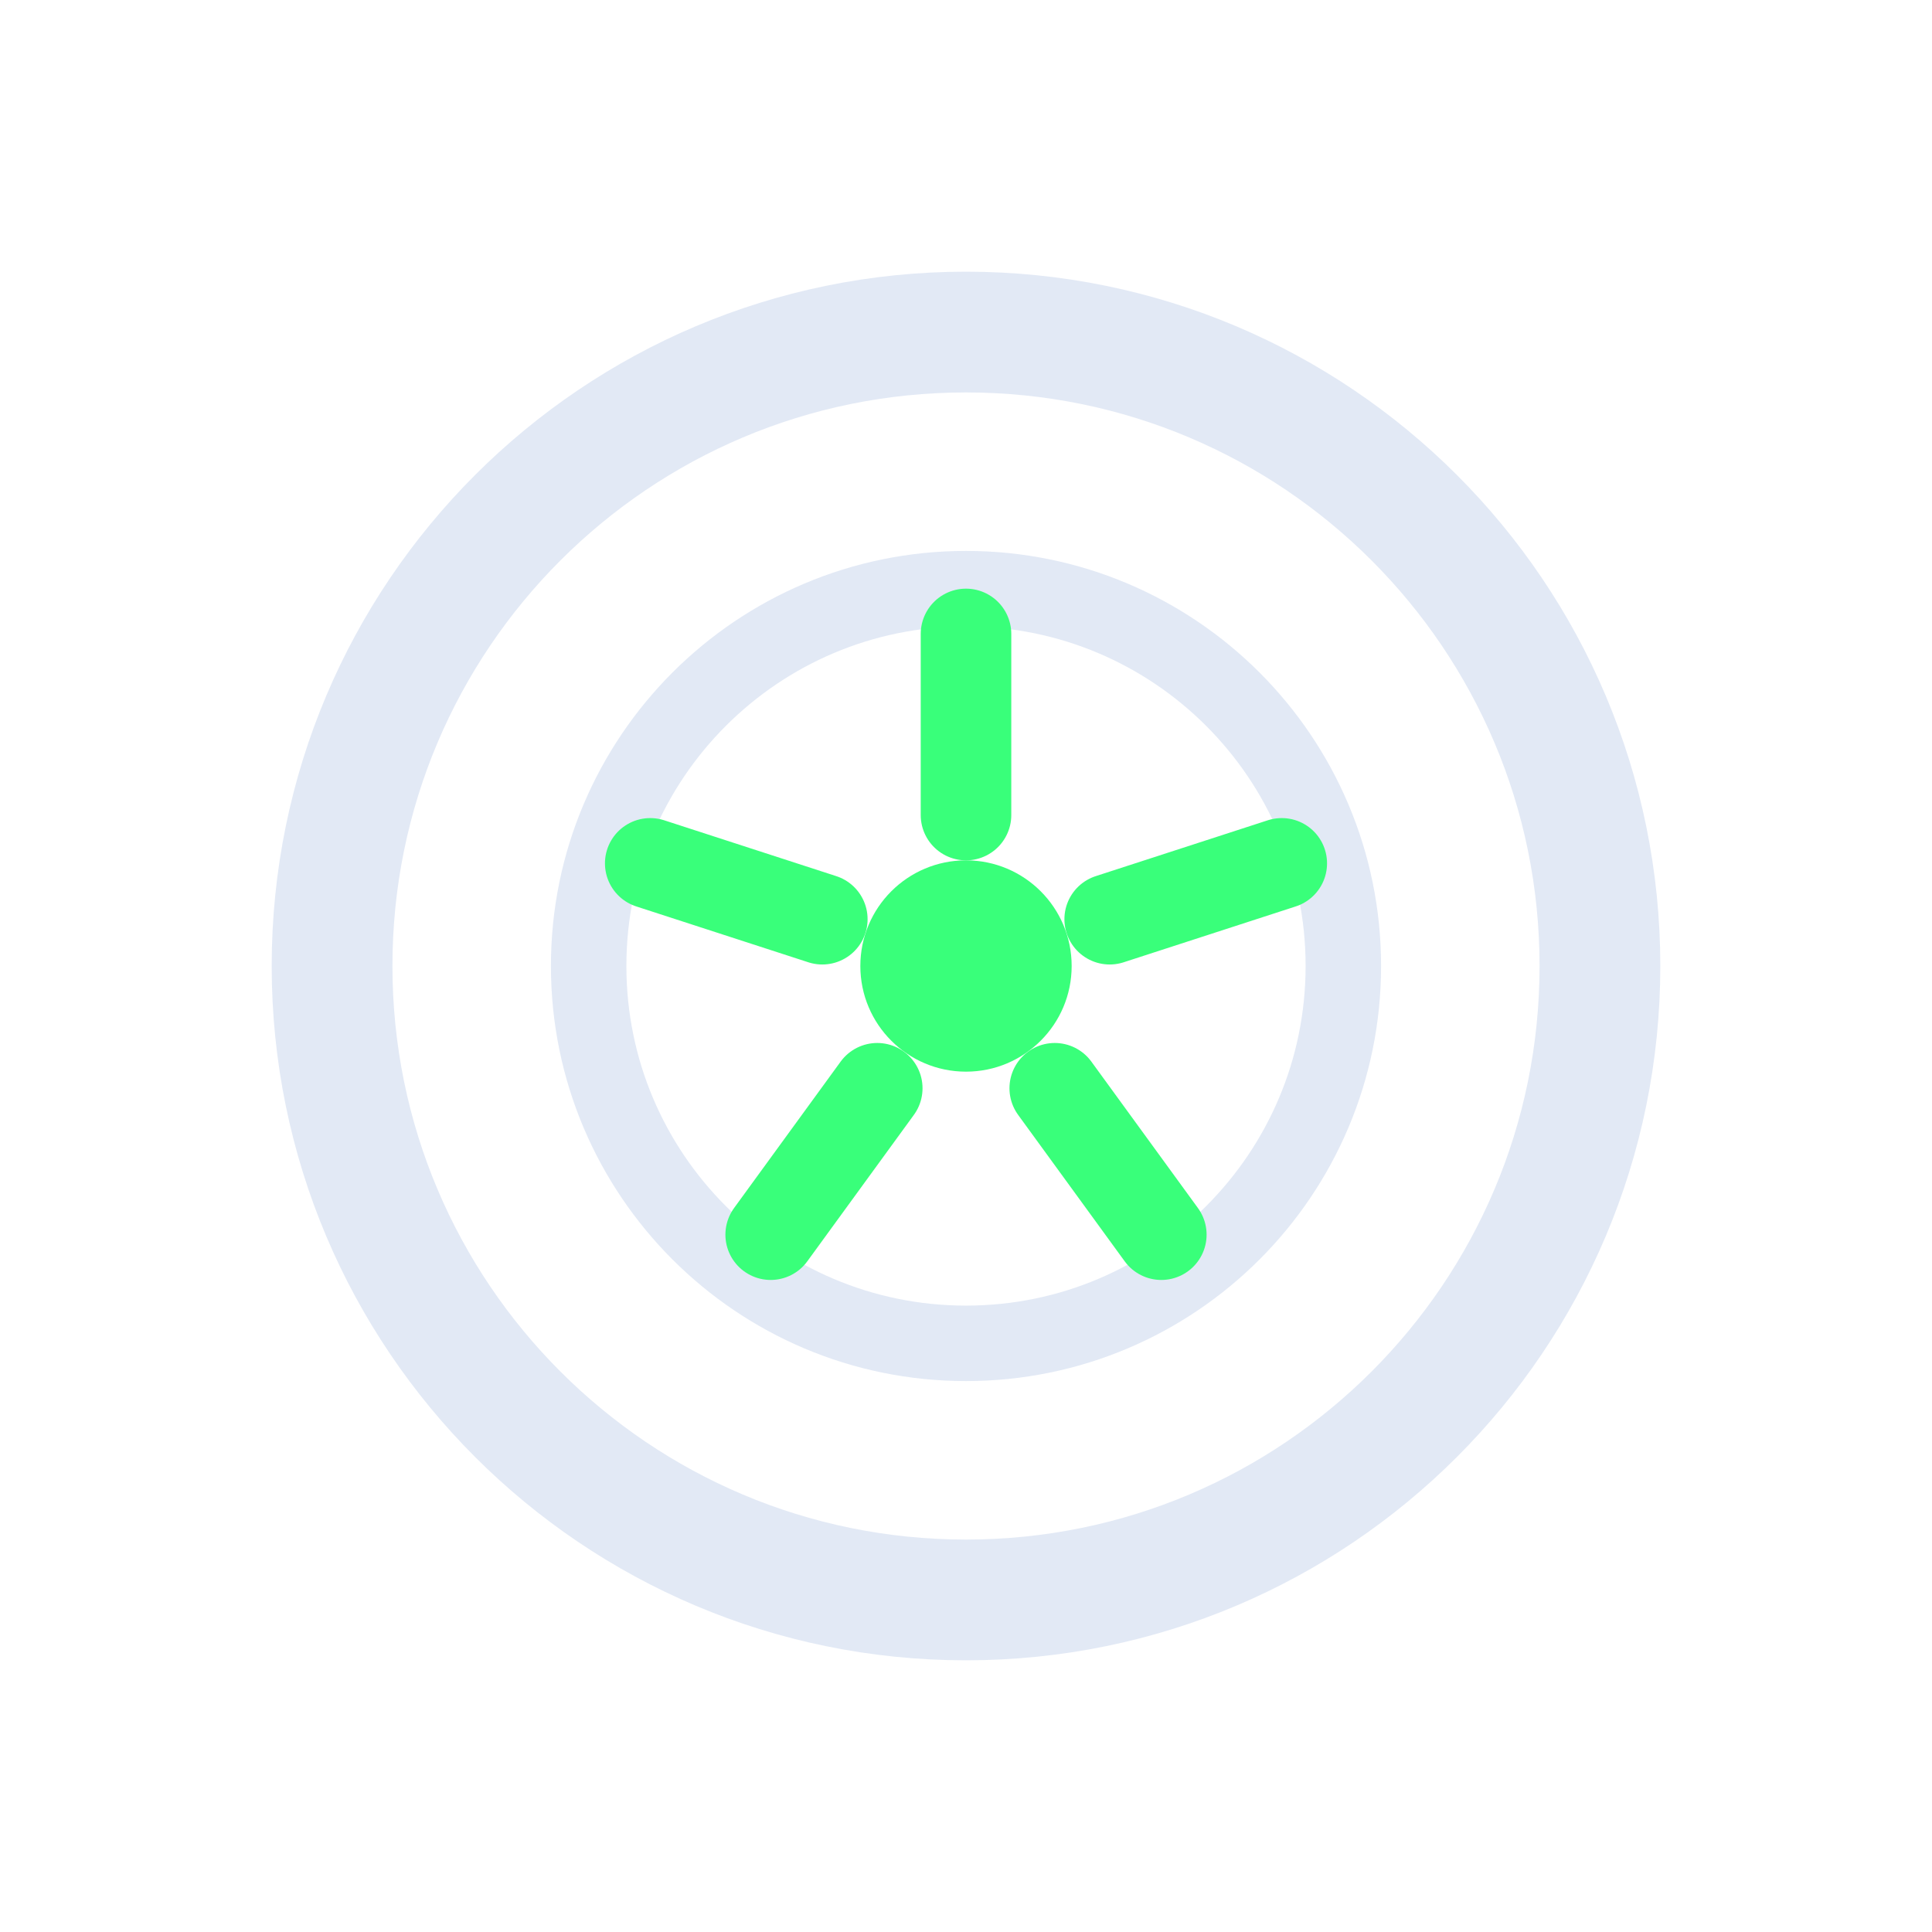
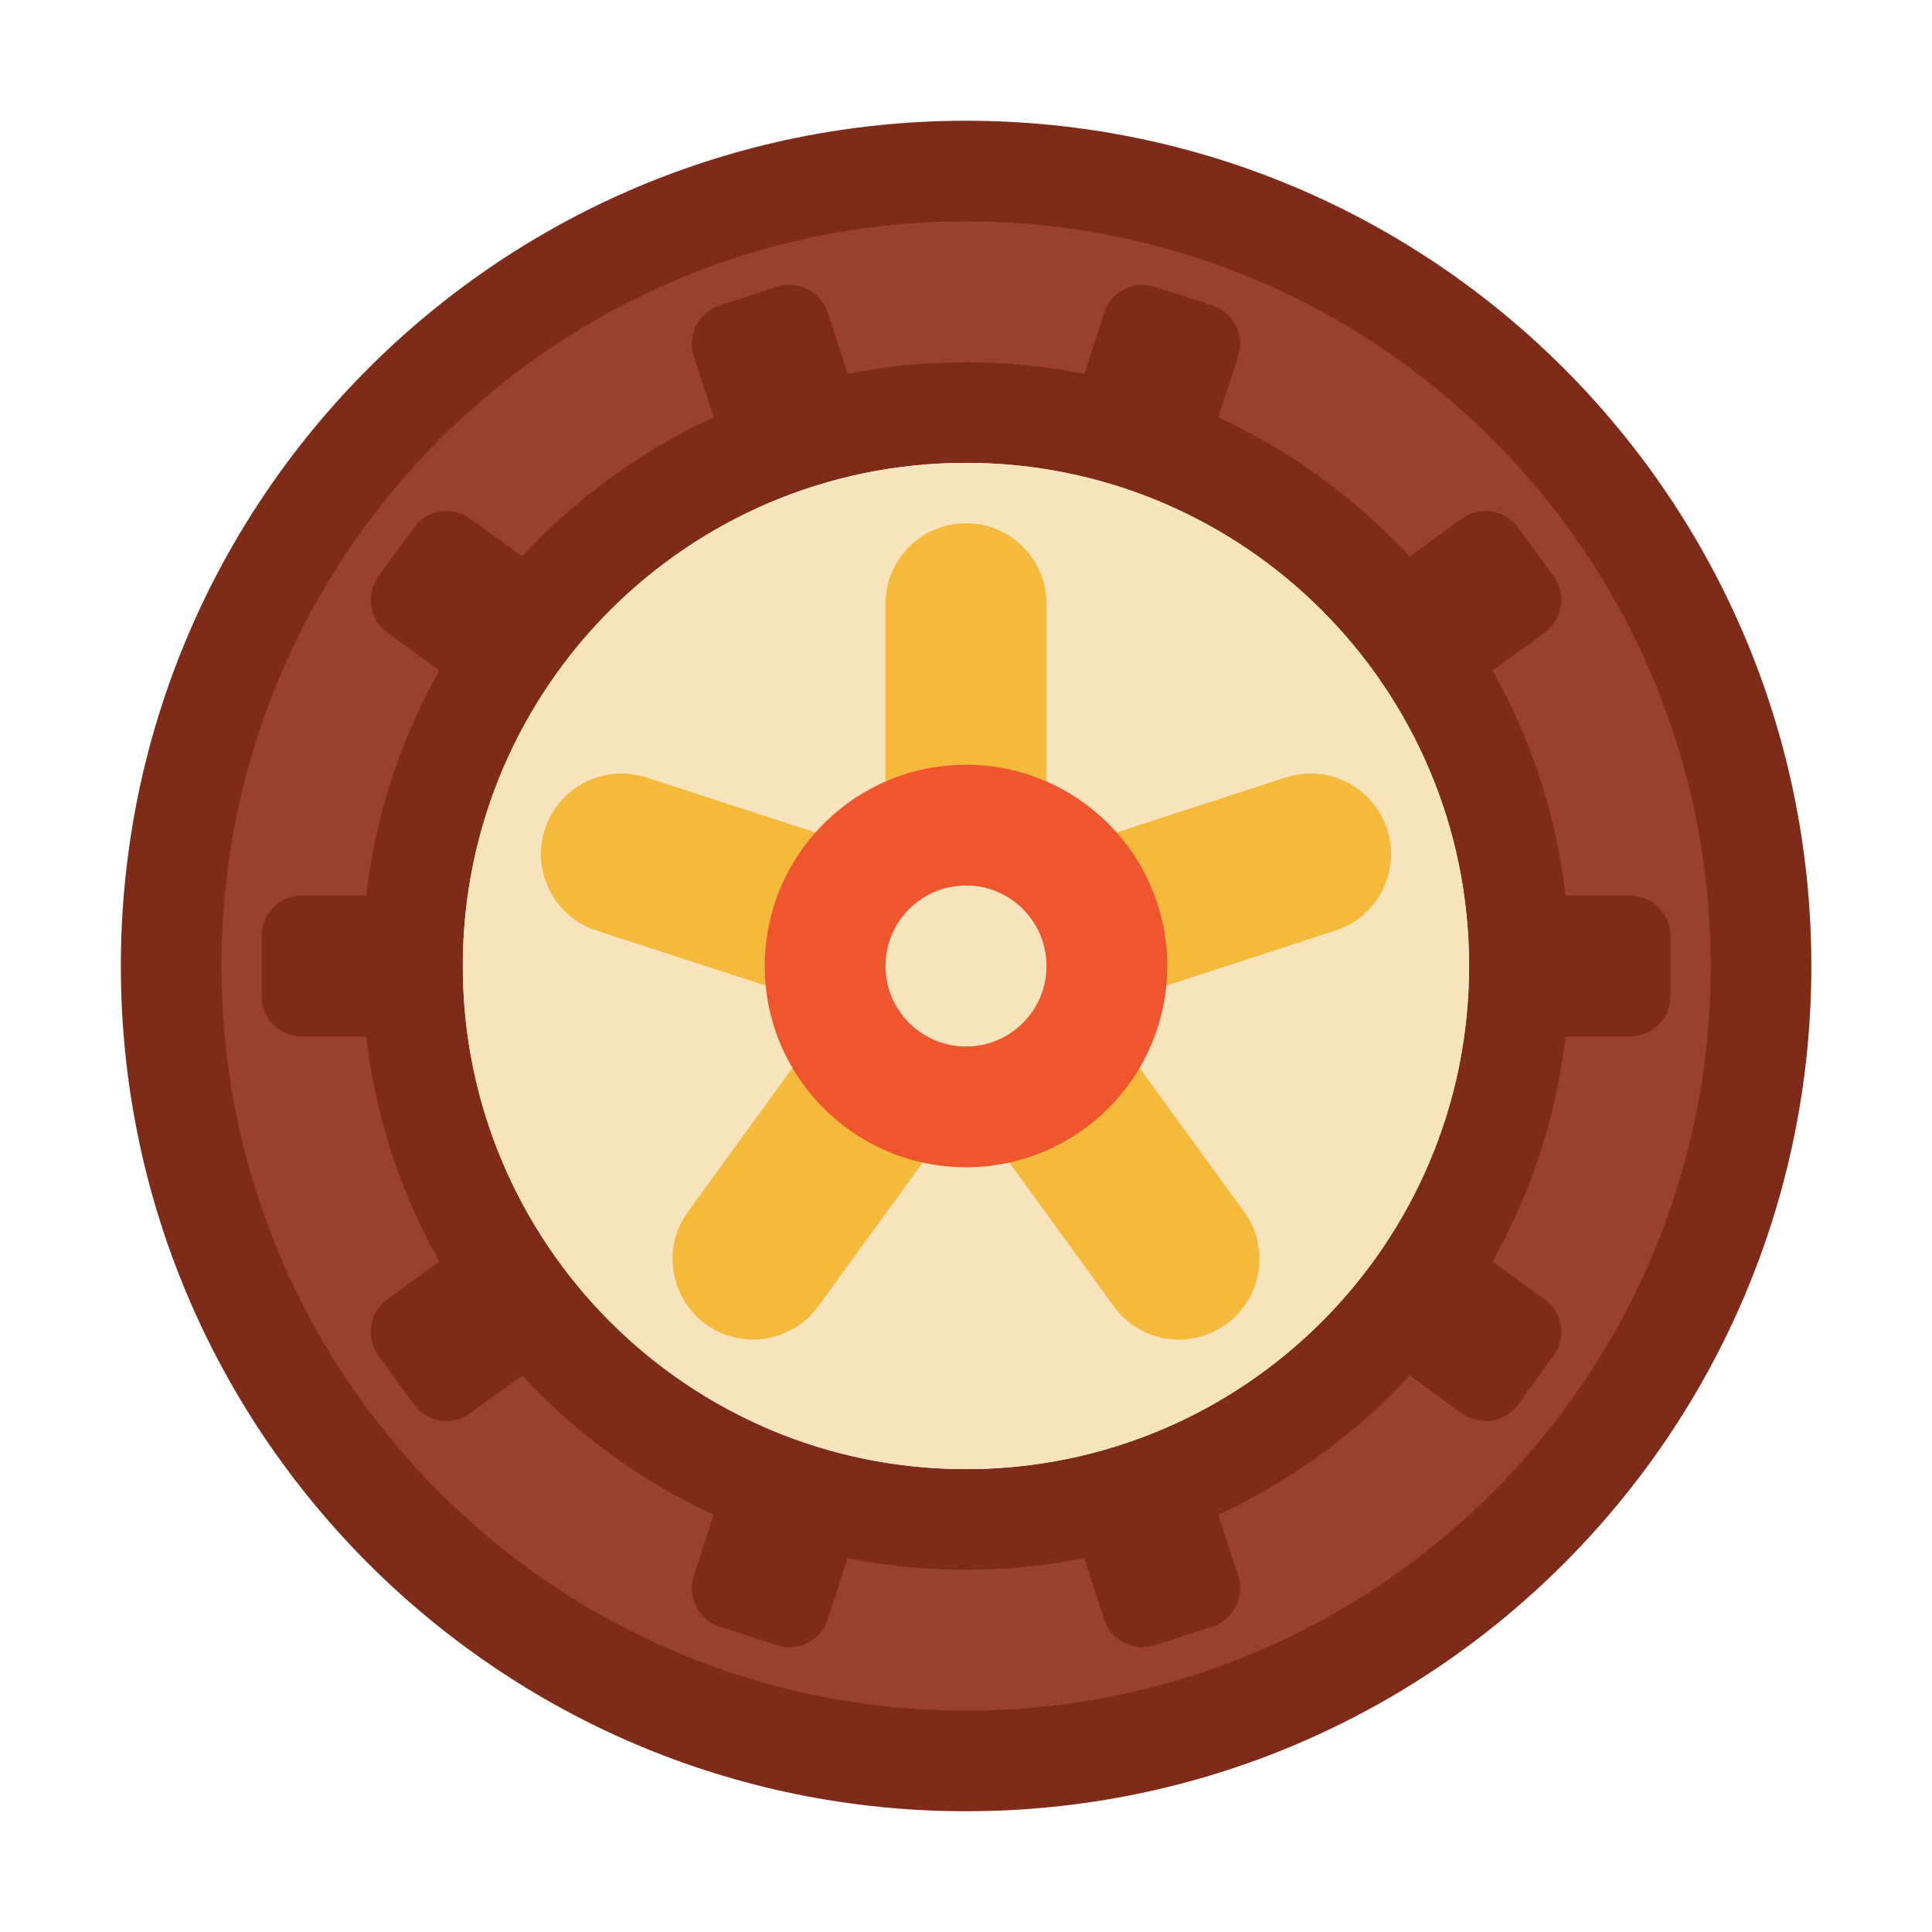
- <svg xmlns="http://www.w3.org/2000/svg" width="64" height="64" viewBox="0 0 64 64" fill="none">
-   <circle cx="32" cy="32" r="21" fill="none" stroke="#E2E9F5" stroke-width="4" />
-   <circle cx="32" cy="32" r="12.5" fill="none" stroke="#E2E9F5" stroke-width="2.5" />
-   <path d="M32 27 L32 21" fill="none" stroke="#39FF7A" stroke-width="3" stroke-linecap="round" stroke-linejoin="round" />
-   <path d="M36.76 30.45 L42.46 28.6" fill="none" stroke="#39FF7A" stroke-width="3" stroke-linecap="round" stroke-linejoin="round" />
-   <path d="M34.94 36.05 L38.47 40.9" fill="none" stroke="#39FF7A" stroke-width="3" stroke-linecap="round" stroke-linejoin="round" />
-   <path d="M29.06 36.05 L25.53 40.9" fill="none" stroke="#39FF7A" stroke-width="3" stroke-linecap="round" stroke-linejoin="round" />
-   <path d="M27.24 30.45 L21.54 28.6" fill="none" stroke="#39FF7A" stroke-width="3" stroke-linecap="round" stroke-linejoin="round" />
-   <circle cx="32" cy="32" r="3.5" fill="#39FF7A" />
+ <svg xmlns="http://www.w3.org/2000/svg" width="96" height="96" viewBox="0 0 96 96" fill="none">
+   <path fill-rule="evenodd" clip-rule="evenodd" d="M48 6 a42 42 0 1 0 0.01 0 Z M48 23 a25 25 0 1 1 -0.01 0 Z" fill="#7E2B1A" />
+   <path fill-rule="evenodd" clip-rule="evenodd" d="M48 11 a37 37 0 1 0 0.01 0 Z M48 18 a30 30 0 1 1 -0.01 0 Z" fill="#9A4030" />
+   <g transform="rotate(0 48 48)">
+     <rect x="74" y="44.5" width="9" height="7" rx="2" fill="#7E2B1A" />
+   </g>
+   <g transform="rotate(36 48 48)">
+     <rect x="74" y="44.5" width="9" height="7" rx="2" fill="#7E2B1A" />
+   </g>
+   <g transform="rotate(72 48 48)">
+     <rect x="74" y="44.5" width="9" height="7" rx="2" fill="#7E2B1A" />
+   </g>
+   <g transform="rotate(108 48 48)">
+     <rect x="74" y="44.5" width="9" height="7" rx="2" fill="#7E2B1A" />
+   </g>
+   <g transform="rotate(144 48 48)">
+     <rect x="74" y="44.5" width="9" height="7" rx="2" fill="#7E2B1A" />
+   </g>
+   <g transform="rotate(180 48 48)">
+     <rect x="74" y="44.5" width="9" height="7" rx="2" fill="#7E2B1A" />
+   </g>
+   <g transform="rotate(216 48 48)">
+     <rect x="74" y="44.5" width="9" height="7" rx="2" fill="#7E2B1A" />
+   </g>
+   <g transform="rotate(252 48 48)">
+     <rect x="74" y="44.5" width="9" height="7" rx="2" fill="#7E2B1A" />
+   </g>
+   <g transform="rotate(288 48 48)">
+     <rect x="74" y="44.5" width="9" height="7" rx="2" fill="#7E2B1A" />
+   </g>
+   <g transform="rotate(324 48 48)">
+     <rect x="74" y="44.5" width="9" height="7" rx="2" fill="#7E2B1A" />
+   </g>
+   <circle cx="48" cy="48" r="25" fill="#F7E3BC" />
+   <g fill="#F5B93C">
+     <g transform="rotate(0 48 48)">
+       <rect x="44" y="26" width="8" height="18" rx="4" />
+     </g>
+     <g transform="rotate(72 48 48)">
+       <rect x="44" y="26" width="8" height="18" rx="4" />
+     </g>
+     <g transform="rotate(144 48 48)">
+       <rect x="44" y="26" width="8" height="18" rx="4" />
+     </g>
+     <g transform="rotate(216 48 48)">
+       <rect x="44" y="26" width="8" height="18" rx="4" />
+     </g>
+     <g transform="rotate(288 48 48)">
+       <rect x="44" y="26" width="8" height="18" rx="4" />
+     </g>
+   </g>
+   <circle cx="48" cy="48" r="10" fill="#F0562E" />
+   <circle cx="48" cy="48" r="4" fill="#F7E3BC" />
</svg>
